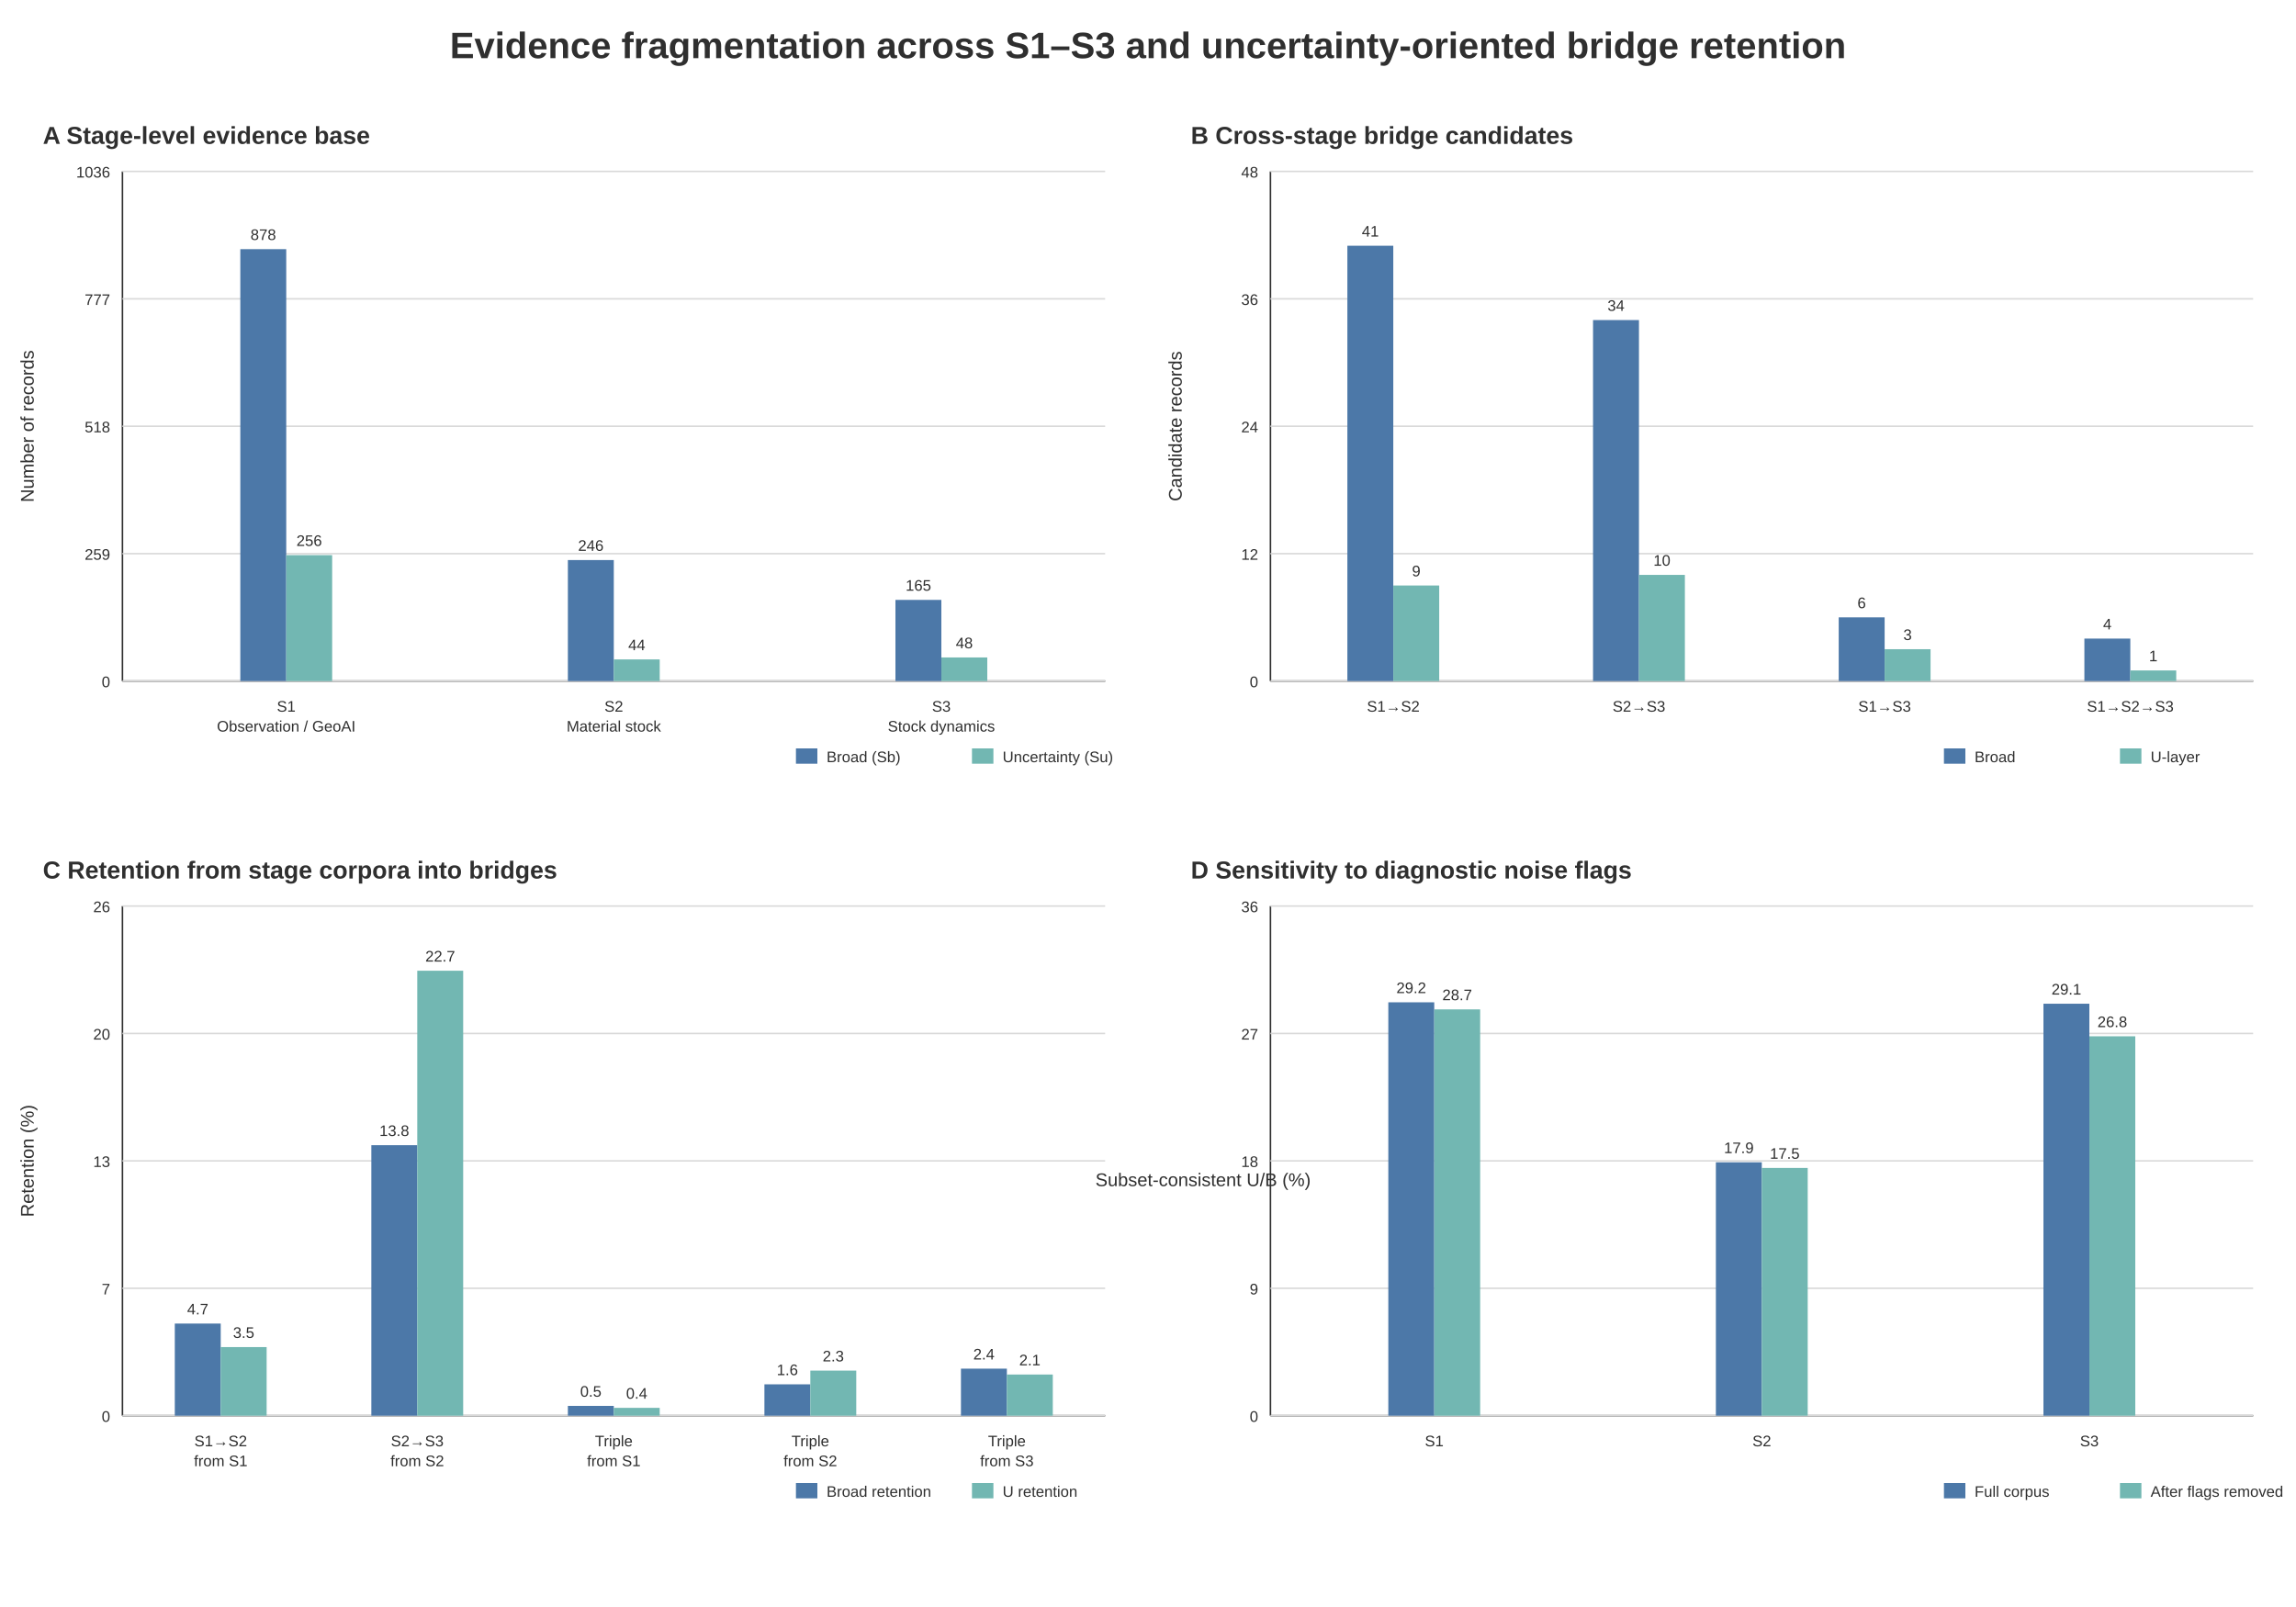
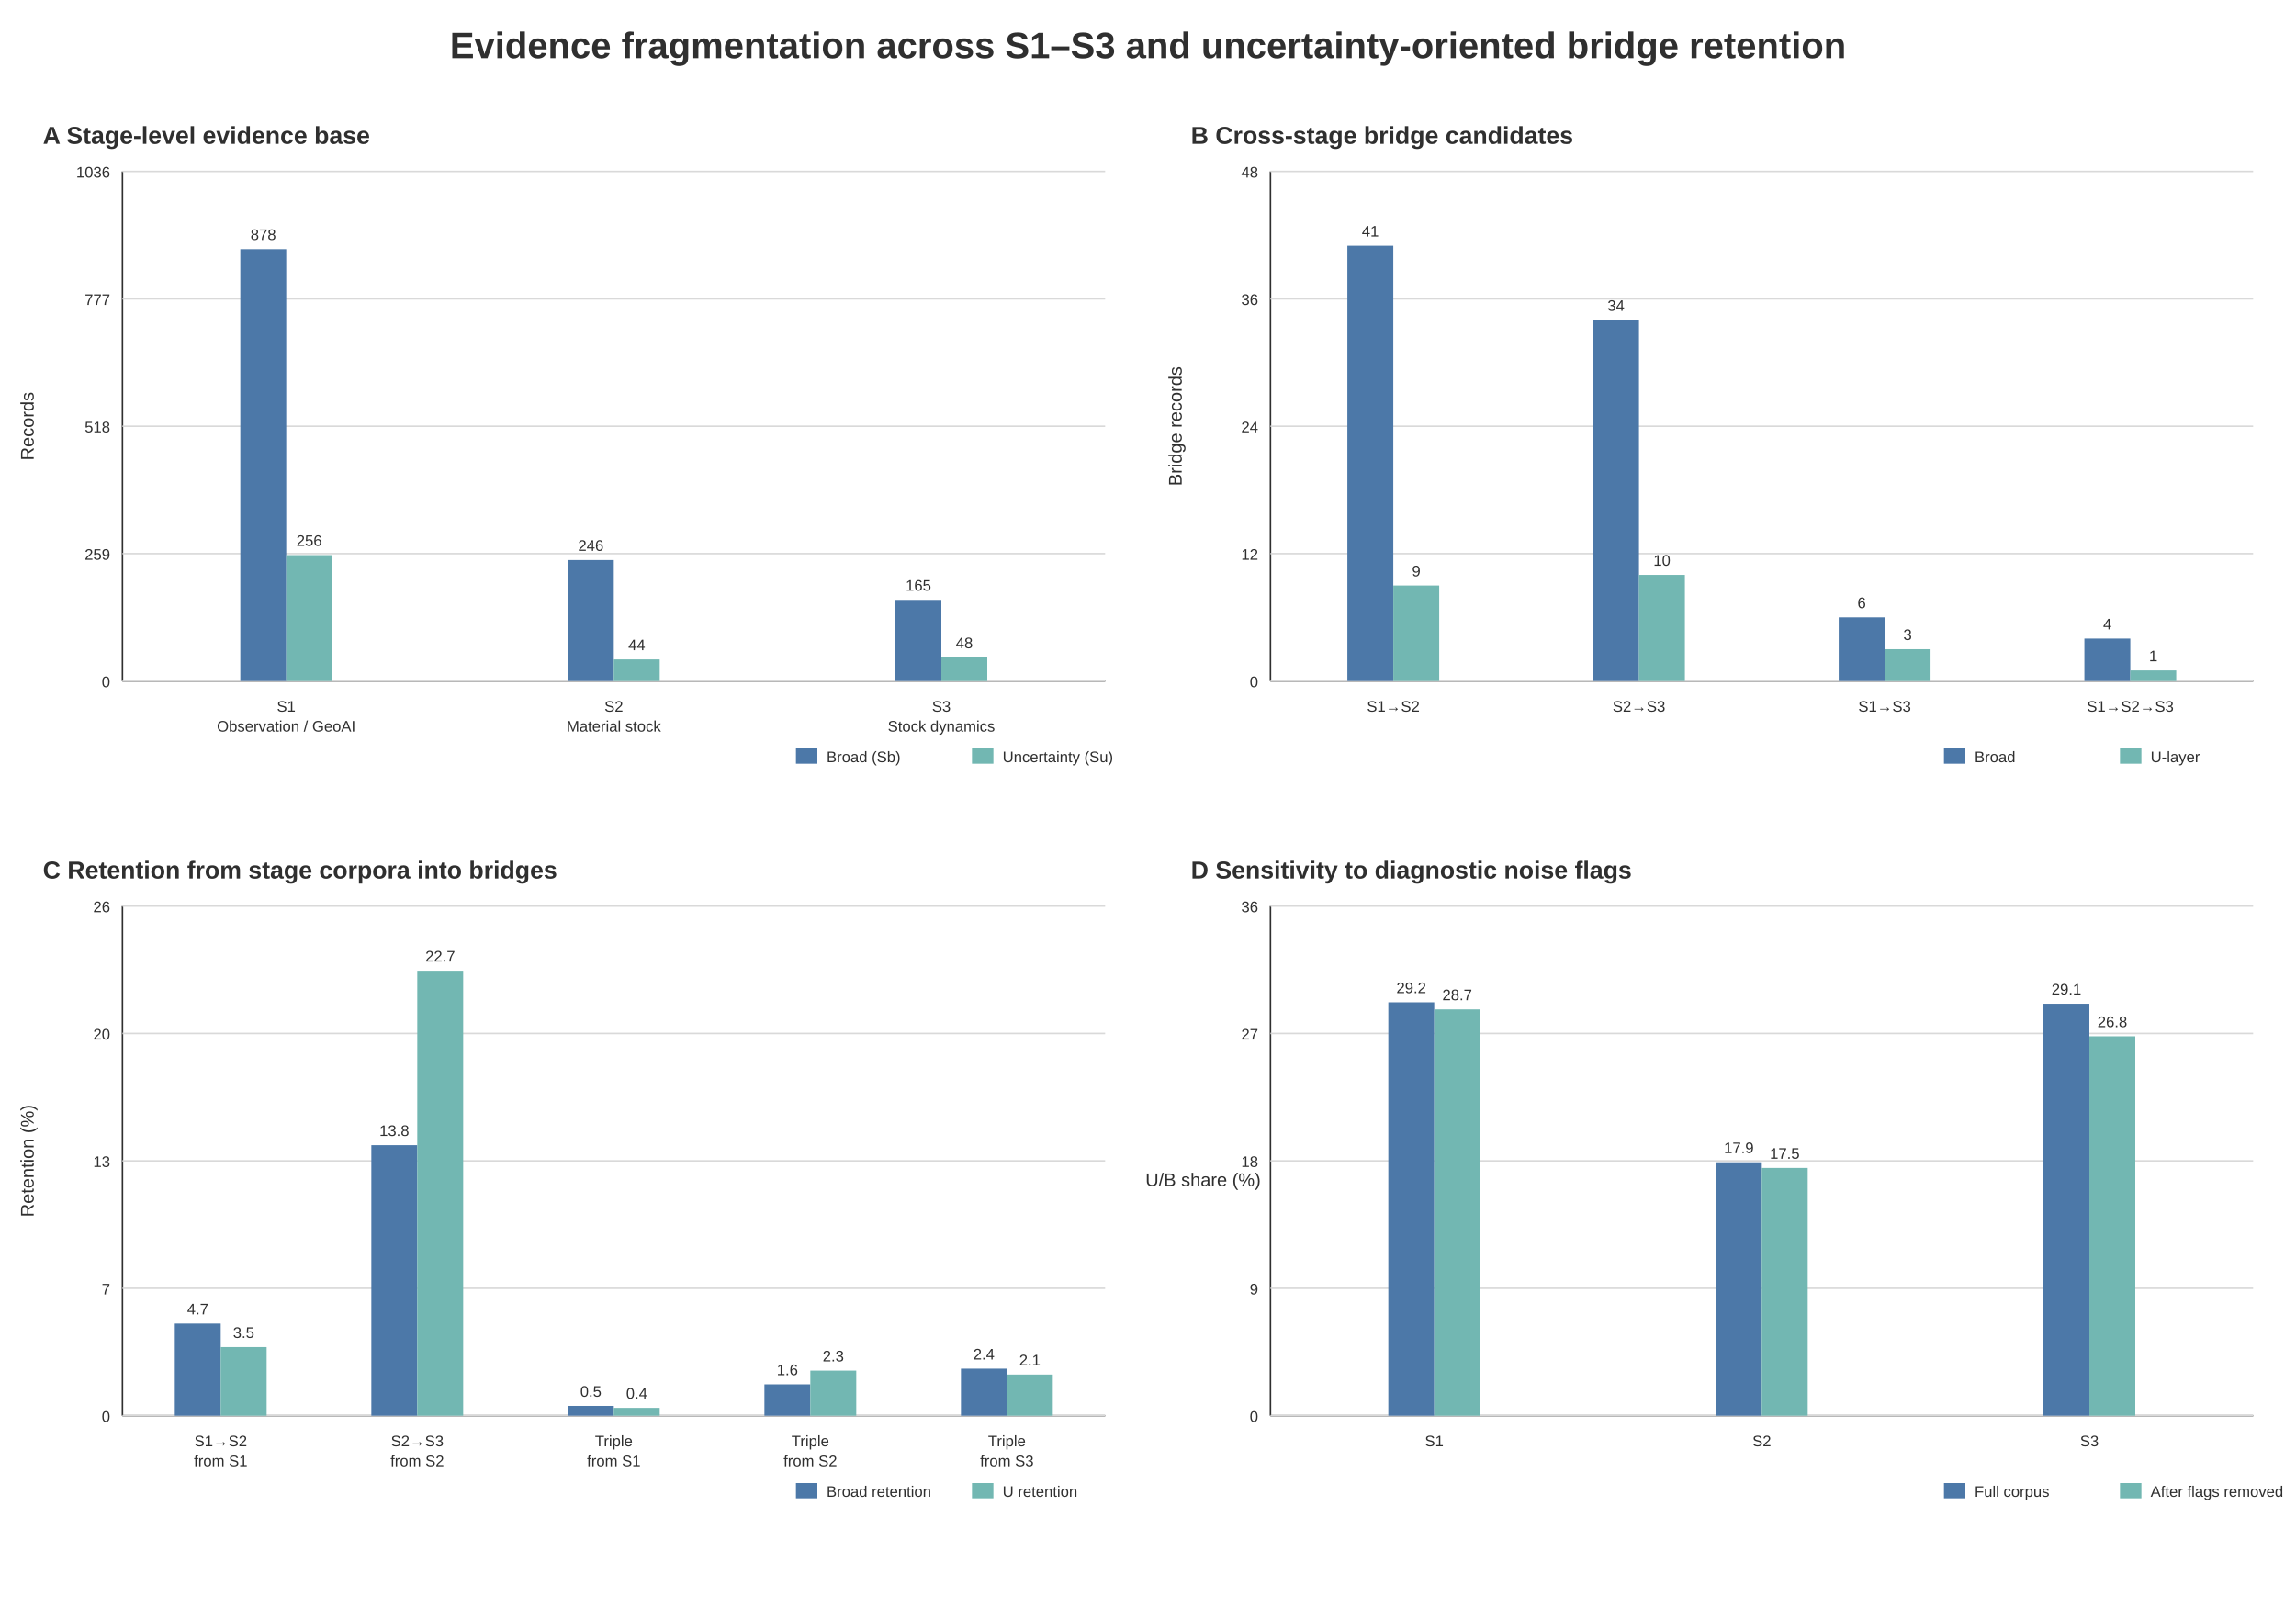
<svg xmlns="http://www.w3.org/2000/svg" width="1500" height="1050" viewBox="0 0 1500 1050">
  <rect width="100%" height="100%" fill="white" />
  <text x="750" y="38" font-family="Arial,Helvetica,sans-serif" font-size="24" text-anchor="middle" font-weight="bold" fill="#2F2F2F">Evidence fragmentation across S1–S3 and uncertainty-oriented bridge retention</text>
  <g>
    <text x="28" y="94" font-family="Arial,Helvetica,sans-serif" font-size="16" text-anchor="start" font-weight="bold" fill="#2F2F2F">A  Stage-level evidence base</text>
-     <text x="22" y="278.5" font-family="Arial,Helvetica,sans-serif" font-size="12" text-anchor="middle" fill="#2F2F2F" transform="rotate(-90 22 278.5)">Number of records</text>
+     <text x="22" y="278.5" font-family="Arial,Helvetica,sans-serif" font-size="12" text-anchor="middle" fill="#2F2F2F" transform="rotate(-90 22 278.5)">Records</text>
    <line x1="80" y1="445" x2="722" y2="445" stroke="#2F2F2F" stroke-width="1" />
    <line x1="80" y1="112" x2="80" y2="445" stroke="#2F2F2F" stroke-width="1" />
    <line x1="80" y1="445" x2="722" y2="445" stroke="#D9D9D9" stroke-width="1" />
    <text x="72" y="449" font-family="Arial,Helvetica,sans-serif" font-size="10" text-anchor="end" font-weight="normal" fill="#2F2F2F">0</text>
    <line x1="80" y1="361.75" x2="722" y2="361.75" stroke="#D9D9D9" stroke-width="1" />
    <text x="72" y="365.75" font-family="Arial,Helvetica,sans-serif" font-size="10" text-anchor="end" font-weight="normal" fill="#2F2F2F">259</text>
    <line x1="80" y1="278.5" x2="722" y2="278.5" stroke="#D9D9D9" stroke-width="1" />
    <text x="72" y="282.5" font-family="Arial,Helvetica,sans-serif" font-size="10" text-anchor="end" font-weight="normal" fill="#2F2F2F">518</text>
    <line x1="80" y1="195.25" x2="722" y2="195.25" stroke="#D9D9D9" stroke-width="1" />
    <text x="72" y="199.25" font-family="Arial,Helvetica,sans-serif" font-size="10" text-anchor="end" font-weight="normal" fill="#2F2F2F">777</text>
    <line x1="80" y1="112" x2="722" y2="112" stroke="#D9D9D9" stroke-width="1" />
    <text x="72" y="116" font-family="Arial,Helvetica,sans-serif" font-size="10" text-anchor="end" font-weight="normal" fill="#2F2F2F">1036</text>
    <rect x="157" y="162.797" width="30" height="282.203" fill="#4C78A8" />
    <text x="172" y="156.797" font-family="Arial,Helvetica,sans-serif" font-size="10" text-anchor="middle" font-weight="normal" fill="#2F2F2F">878</text>
    <rect x="187" y="362.717" width="30" height="82.283" fill="#72B7B2" />
    <text x="202" y="356.717" font-family="Arial,Helvetica,sans-serif" font-size="10" text-anchor="middle" font-weight="normal" fill="#2F2F2F">256</text>
    <text x="187" y="465" font-family="Arial,Helvetica,sans-serif" font-size="10" text-anchor="middle" font-weight="normal" fill="#2F2F2F">S1</text>
    <text x="187" y="478" font-family="Arial,Helvetica,sans-serif" font-size="10" text-anchor="middle" font-weight="normal" fill="#2F2F2F">Observation / GeoAI</text>
    <rect x="371" y="365.932" width="30" height="79.068" fill="#4C78A8" />
    <text x="386" y="359.932" font-family="Arial,Helvetica,sans-serif" font-size="10" text-anchor="middle" font-weight="normal" fill="#2F2F2F">246</text>
    <rect x="401" y="430.858" width="30" height="14.142" fill="#72B7B2" />
    <text x="416" y="424.858" font-family="Arial,Helvetica,sans-serif" font-size="10" text-anchor="middle" font-weight="normal" fill="#2F2F2F">44</text>
    <text x="401" y="465" font-family="Arial,Helvetica,sans-serif" font-size="10" text-anchor="middle" font-weight="normal" fill="#2F2F2F">S2</text>
    <text x="401" y="478" font-family="Arial,Helvetica,sans-serif" font-size="10" text-anchor="middle" font-weight="normal" fill="#2F2F2F">Material stock</text>
    <rect x="585" y="391.966" width="30" height="53.034" fill="#4C78A8" />
    <text x="600" y="385.966" font-family="Arial,Helvetica,sans-serif" font-size="10" text-anchor="middle" font-weight="normal" fill="#2F2F2F">165</text>
    <rect x="615" y="429.572" width="30" height="15.428" fill="#72B7B2" />
    <text x="630" y="423.572" font-family="Arial,Helvetica,sans-serif" font-size="10" text-anchor="middle" font-weight="normal" fill="#2F2F2F">48</text>
    <text x="615" y="465" font-family="Arial,Helvetica,sans-serif" font-size="10" text-anchor="middle" font-weight="normal" fill="#2F2F2F">S3</text>
    <text x="615" y="478" font-family="Arial,Helvetica,sans-serif" font-size="10" text-anchor="middle" font-weight="normal" fill="#2F2F2F">Stock dynamics</text>
    <rect x="520" y="489" width="14" height="10" fill="#4C78A8" />
    <text x="540" y="498" font-family="Arial,Helvetica,sans-serif" font-size="10" text-anchor="start" font-weight="normal" fill="#2F2F2F">Broad (Sb)</text>
    <rect x="635" y="489" width="14" height="10" fill="#72B7B2" />
    <text x="655" y="498" font-family="Arial,Helvetica,sans-serif" font-size="10" text-anchor="start" font-weight="normal" fill="#2F2F2F">Uncertainty (Su)</text>
  </g>
  <g>
    <text x="778" y="94" font-family="Arial,Helvetica,sans-serif" font-size="16" text-anchor="start" font-weight="bold" fill="#2F2F2F">B  Cross-stage bridge candidates</text>
-     <text x="772" y="278.5" font-family="Arial,Helvetica,sans-serif" font-size="12" text-anchor="middle" fill="#2F2F2F" transform="rotate(-90 772 278.5)">Candidate records</text>
+     <text x="772" y="278.5" font-family="Arial,Helvetica,sans-serif" font-size="12" text-anchor="middle" fill="#2F2F2F" transform="rotate(-90 772 278.5)">Bridge records</text>
    <line x1="830" y1="445" x2="1472" y2="445" stroke="#2F2F2F" stroke-width="1" />
    <line x1="830" y1="112" x2="830" y2="445" stroke="#2F2F2F" stroke-width="1" />
    <line x1="830" y1="445" x2="1472" y2="445" stroke="#D9D9D9" stroke-width="1" />
    <text x="822" y="449" font-family="Arial,Helvetica,sans-serif" font-size="10" text-anchor="end" font-weight="normal" fill="#2F2F2F">0</text>
    <line x1="830" y1="361.75" x2="1472" y2="361.75" stroke="#D9D9D9" stroke-width="1" />
    <text x="822" y="365.75" font-family="Arial,Helvetica,sans-serif" font-size="10" text-anchor="end" font-weight="normal" fill="#2F2F2F">12</text>
    <line x1="830" y1="278.5" x2="1472" y2="278.5" stroke="#D9D9D9" stroke-width="1" />
    <text x="822" y="282.5" font-family="Arial,Helvetica,sans-serif" font-size="10" text-anchor="end" font-weight="normal" fill="#2F2F2F">24</text>
    <line x1="830" y1="195.25" x2="1472" y2="195.25" stroke="#D9D9D9" stroke-width="1" />
    <text x="822" y="199.25" font-family="Arial,Helvetica,sans-serif" font-size="10" text-anchor="end" font-weight="normal" fill="#2F2F2F">36</text>
    <line x1="830" y1="112" x2="1472" y2="112" stroke="#D9D9D9" stroke-width="1" />
    <text x="822" y="116" font-family="Arial,Helvetica,sans-serif" font-size="10" text-anchor="end" font-weight="normal" fill="#2F2F2F">48</text>
    <rect x="880.25" y="160.562" width="30" height="284.438" fill="#4C78A8" />
    <text x="895.25" y="154.562" font-family="Arial,Helvetica,sans-serif" font-size="10" text-anchor="middle" font-weight="normal" fill="#2F2F2F">41</text>
    <rect x="910.25" y="382.562" width="30" height="62.438" fill="#72B7B2" />
    <text x="925.25" y="376.562" font-family="Arial,Helvetica,sans-serif" font-size="10" text-anchor="middle" font-weight="normal" fill="#2F2F2F">9</text>
    <text x="910.25" y="465" font-family="Arial,Helvetica,sans-serif" font-size="10" text-anchor="middle" font-weight="normal" fill="#2F2F2F">S1→S2</text>
    <rect x="1040.75" y="209.125" width="30" height="235.875" fill="#4C78A8" />
    <text x="1055.75" y="203.125" font-family="Arial,Helvetica,sans-serif" font-size="10" text-anchor="middle" font-weight="normal" fill="#2F2F2F">34</text>
    <rect x="1070.75" y="375.625" width="30" height="69.375" fill="#72B7B2" />
    <text x="1085.75" y="369.625" font-family="Arial,Helvetica,sans-serif" font-size="10" text-anchor="middle" font-weight="normal" fill="#2F2F2F">10</text>
    <text x="1070.75" y="465" font-family="Arial,Helvetica,sans-serif" font-size="10" text-anchor="middle" font-weight="normal" fill="#2F2F2F">S2→S3</text>
    <rect x="1201.25" y="403.375" width="30" height="41.625" fill="#4C78A8" />
    <text x="1216.25" y="397.375" font-family="Arial,Helvetica,sans-serif" font-size="10" text-anchor="middle" font-weight="normal" fill="#2F2F2F">6</text>
    <rect x="1231.25" y="424.188" width="30" height="20.812" fill="#72B7B2" />
    <text x="1246.25" y="418.188" font-family="Arial,Helvetica,sans-serif" font-size="10" text-anchor="middle" font-weight="normal" fill="#2F2F2F">3</text>
    <text x="1231.25" y="465" font-family="Arial,Helvetica,sans-serif" font-size="10" text-anchor="middle" font-weight="normal" fill="#2F2F2F">S1→S3</text>
    <rect x="1361.75" y="417.25" width="30" height="27.75" fill="#4C78A8" />
    <text x="1376.75" y="411.25" font-family="Arial,Helvetica,sans-serif" font-size="10" text-anchor="middle" font-weight="normal" fill="#2F2F2F">4</text>
    <rect x="1391.75" y="438.062" width="30" height="6.938" fill="#72B7B2" />
    <text x="1406.75" y="432.062" font-family="Arial,Helvetica,sans-serif" font-size="10" text-anchor="middle" font-weight="normal" fill="#2F2F2F">1</text>
    <text x="1391.75" y="465" font-family="Arial,Helvetica,sans-serif" font-size="10" text-anchor="middle" font-weight="normal" fill="#2F2F2F">S1→S2→S3</text>
    <rect x="1270" y="489" width="14" height="10" fill="#4C78A8" />
    <text x="1290" y="498" font-family="Arial,Helvetica,sans-serif" font-size="10" text-anchor="start" font-weight="normal" fill="#2F2F2F">Broad</text>
    <rect x="1385" y="489" width="14" height="10" fill="#72B7B2" />
    <text x="1405" y="498" font-family="Arial,Helvetica,sans-serif" font-size="10" text-anchor="start" font-weight="normal" fill="#2F2F2F">U-layer</text>
  </g>
  <g>
    <text x="28" y="574" font-family="Arial,Helvetica,sans-serif" font-size="16" text-anchor="start" font-weight="bold" fill="#2F2F2F">C  Retention from stage corpora into bridges</text>
    <text x="22" y="758.5" font-family="Arial,Helvetica,sans-serif" font-size="12" text-anchor="middle" fill="#2F2F2F" transform="rotate(-90 22 758.5)">Retention (%)</text>
    <line x1="80" y1="925" x2="722" y2="925" stroke="#2F2F2F" stroke-width="1" />
    <line x1="80" y1="592" x2="80" y2="925" stroke="#2F2F2F" stroke-width="1" />
    <line x1="80" y1="925" x2="722" y2="925" stroke="#D9D9D9" stroke-width="1" />
    <text x="72" y="929" font-family="Arial,Helvetica,sans-serif" font-size="10" text-anchor="end" font-weight="normal" fill="#2F2F2F">0</text>
    <line x1="80" y1="841.75" x2="722" y2="841.75" stroke="#D9D9D9" stroke-width="1" />
    <text x="72" y="845.75" font-family="Arial,Helvetica,sans-serif" font-size="10" text-anchor="end" font-weight="normal" fill="#2F2F2F">7</text>
    <line x1="80" y1="758.5" x2="722" y2="758.5" stroke="#D9D9D9" stroke-width="1" />
    <text x="72" y="762.5" font-family="Arial,Helvetica,sans-serif" font-size="10" text-anchor="end" font-weight="normal" fill="#2F2F2F">13</text>
    <line x1="80" y1="675.25" x2="722" y2="675.25" stroke="#D9D9D9" stroke-width="1" />
    <text x="72" y="679.25" font-family="Arial,Helvetica,sans-serif" font-size="10" text-anchor="end" font-weight="normal" fill="#2F2F2F">20</text>
    <line x1="80" y1="592" x2="722" y2="592" stroke="#D9D9D9" stroke-width="1" />
    <text x="72" y="596" font-family="Arial,Helvetica,sans-serif" font-size="10" text-anchor="end" font-weight="normal" fill="#2F2F2F">26</text>
    <rect x="114.2" y="864.804" width="30" height="60.196" fill="#4C78A8" />
    <text x="129.2" y="858.804" font-family="Arial,Helvetica,sans-serif" font-size="10" text-anchor="middle" font-weight="normal" fill="#2F2F2F">4.7</text>
    <rect x="144.2" y="880.173" width="30" height="44.827" fill="#72B7B2" />
    <text x="159.2" y="874.173" font-family="Arial,Helvetica,sans-serif" font-size="10" text-anchor="middle" font-weight="normal" fill="#2F2F2F">3.5</text>
    <text x="144.2" y="945" font-family="Arial,Helvetica,sans-serif" font-size="10" text-anchor="middle" font-weight="normal" fill="#2F2F2F">S1→S2</text>
    <text x="144.2" y="958" font-family="Arial,Helvetica,sans-serif" font-size="10" text-anchor="middle" font-weight="normal" fill="#2F2F2F">from S1</text>
    <rect x="242.6" y="748.254" width="30" height="176.746" fill="#4C78A8" />
    <text x="257.6" y="742.254" font-family="Arial,Helvetica,sans-serif" font-size="10" text-anchor="middle" font-weight="normal" fill="#2F2F2F">13.8</text>
    <rect x="272.6" y="634.265" width="30" height="290.735" fill="#72B7B2" />
    <text x="287.6" y="628.265" font-family="Arial,Helvetica,sans-serif" font-size="10" text-anchor="middle" font-weight="normal" fill="#2F2F2F">22.7</text>
    <text x="272.6" y="945" font-family="Arial,Helvetica,sans-serif" font-size="10" text-anchor="middle" font-weight="normal" fill="#2F2F2F">S2→S3</text>
    <text x="272.6" y="958" font-family="Arial,Helvetica,sans-serif" font-size="10" text-anchor="middle" font-weight="normal" fill="#2F2F2F">from S2</text>
    <rect x="371" y="918.596" width="30" height="6.404" fill="#4C78A8" />
    <text x="386" y="912.596" font-family="Arial,Helvetica,sans-serif" font-size="10" text-anchor="middle" font-weight="normal" fill="#2F2F2F">0.5</text>
    <rect x="401" y="919.877" width="30" height="5.123" fill="#72B7B2" />
    <text x="416" y="913.877" font-family="Arial,Helvetica,sans-serif" font-size="10" text-anchor="middle" font-weight="normal" fill="#2F2F2F">0.4</text>
    <text x="401" y="945" font-family="Arial,Helvetica,sans-serif" font-size="10" text-anchor="middle" font-weight="normal" fill="#2F2F2F">Triple</text>
    <text x="401" y="958" font-family="Arial,Helvetica,sans-serif" font-size="10" text-anchor="middle" font-weight="normal" fill="#2F2F2F">from S1</text>
    <rect x="499.4" y="904.508" width="30" height="20.492" fill="#4C78A8" />
    <text x="514.4" y="898.508" font-family="Arial,Helvetica,sans-serif" font-size="10" text-anchor="middle" font-weight="normal" fill="#2F2F2F">1.6</text>
    <rect x="529.4" y="895.542" width="30" height="29.458" fill="#72B7B2" />
    <text x="544.4" y="889.542" font-family="Arial,Helvetica,sans-serif" font-size="10" text-anchor="middle" font-weight="normal" fill="#2F2F2F">2.3</text>
    <text x="529.4" y="945" font-family="Arial,Helvetica,sans-serif" font-size="10" text-anchor="middle" font-weight="normal" fill="#2F2F2F">Triple</text>
    <text x="529.4" y="958" font-family="Arial,Helvetica,sans-serif" font-size="10" text-anchor="middle" font-weight="normal" fill="#2F2F2F">from S2</text>
    <rect x="627.8" y="894.262" width="30" height="30.738" fill="#4C78A8" />
    <text x="642.8" y="888.262" font-family="Arial,Helvetica,sans-serif" font-size="10" text-anchor="middle" font-weight="normal" fill="#2F2F2F">2.4</text>
    <rect x="657.8" y="898.104" width="30" height="26.896" fill="#72B7B2" />
    <text x="672.8" y="892.104" font-family="Arial,Helvetica,sans-serif" font-size="10" text-anchor="middle" font-weight="normal" fill="#2F2F2F">2.1</text>
    <text x="657.8" y="945" font-family="Arial,Helvetica,sans-serif" font-size="10" text-anchor="middle" font-weight="normal" fill="#2F2F2F">Triple</text>
    <text x="657.8" y="958" font-family="Arial,Helvetica,sans-serif" font-size="10" text-anchor="middle" font-weight="normal" fill="#2F2F2F">from S3</text>
    <rect x="520" y="969" width="14" height="10" fill="#4C78A8" />
    <text x="540" y="978" font-family="Arial,Helvetica,sans-serif" font-size="10" text-anchor="start" font-weight="normal" fill="#2F2F2F">Broad retention</text>
    <rect x="635" y="969" width="14" height="10" fill="#72B7B2" />
    <text x="655" y="978" font-family="Arial,Helvetica,sans-serif" font-size="10" text-anchor="start" font-weight="normal" fill="#2F2F2F">U retention</text>
  </g>
  <g>
    <text x="778" y="574" font-family="Arial,Helvetica,sans-serif" font-size="16" text-anchor="start" font-weight="bold" fill="#2F2F2F">D  Sensitivity to diagnostic noise flags</text>
-     <text x="786" y="775" font-family="Arial,Helvetica,sans-serif" font-size="12" text-anchor="middle" font-weight="normal" fill="#2F2F2F">Subset-consistent U/B (%)</text>
+     <text x="786" y="775" font-family="Arial,Helvetica,sans-serif" font-size="12" text-anchor="middle" font-weight="normal" fill="#2F2F2F">U/B share (%)</text>
    <line x1="830" y1="925" x2="1472" y2="925" stroke="#2F2F2F" stroke-width="1" />
    <line x1="830" y1="592" x2="830" y2="925" stroke="#2F2F2F" stroke-width="1" />
    <line x1="830" y1="925" x2="1472" y2="925" stroke="#D9D9D9" stroke-width="1" />
    <text x="822" y="929" font-family="Arial,Helvetica,sans-serif" font-size="10" text-anchor="end" font-weight="normal" fill="#2F2F2F">0</text>
    <line x1="830" y1="841.75" x2="1472" y2="841.75" stroke="#D9D9D9" stroke-width="1" />
    <text x="822" y="845.75" font-family="Arial,Helvetica,sans-serif" font-size="10" text-anchor="end" font-weight="normal" fill="#2F2F2F">9</text>
    <line x1="830" y1="758.5" x2="1472" y2="758.5" stroke="#D9D9D9" stroke-width="1" />
    <text x="822" y="762.5" font-family="Arial,Helvetica,sans-serif" font-size="10" text-anchor="end" font-weight="normal" fill="#2F2F2F">18</text>
    <line x1="830" y1="675.25" x2="1472" y2="675.25" stroke="#D9D9D9" stroke-width="1" />
    <text x="822" y="679.25" font-family="Arial,Helvetica,sans-serif" font-size="10" text-anchor="end" font-weight="normal" fill="#2F2F2F">27</text>
    <line x1="830" y1="592" x2="1472" y2="592" stroke="#D9D9D9" stroke-width="1" />
    <text x="822" y="596" font-family="Arial,Helvetica,sans-serif" font-size="10" text-anchor="end" font-weight="normal" fill="#2F2F2F">36</text>
    <rect x="907" y="654.9" width="30" height="270.1" fill="#4C78A8" />
    <text x="922" y="648.9" font-family="Arial,Helvetica,sans-serif" font-size="10" text-anchor="middle" font-weight="normal" fill="#2F2F2F">29.2</text>
    <rect x="937" y="659.525" width="30" height="265.475" fill="#72B7B2" />
    <text x="952" y="653.525" font-family="Arial,Helvetica,sans-serif" font-size="10" text-anchor="middle" font-weight="normal" fill="#2F2F2F">28.7</text>
    <text x="937" y="945" font-family="Arial,Helvetica,sans-serif" font-size="10" text-anchor="middle" font-weight="normal" fill="#2F2F2F">S1</text>
    <rect x="1121" y="759.425" width="30" height="165.575" fill="#4C78A8" />
    <text x="1136" y="753.425" font-family="Arial,Helvetica,sans-serif" font-size="10" text-anchor="middle" font-weight="normal" fill="#2F2F2F">17.9</text>
    <rect x="1151" y="763.125" width="30" height="161.875" fill="#72B7B2" />
    <text x="1166" y="757.125" font-family="Arial,Helvetica,sans-serif" font-size="10" text-anchor="middle" font-weight="normal" fill="#2F2F2F">17.5</text>
    <text x="1151" y="945" font-family="Arial,Helvetica,sans-serif" font-size="10" text-anchor="middle" font-weight="normal" fill="#2F2F2F">S2</text>
    <rect x="1335" y="655.825" width="30" height="269.175" fill="#4C78A8" />
    <text x="1350" y="649.825" font-family="Arial,Helvetica,sans-serif" font-size="10" text-anchor="middle" font-weight="normal" fill="#2F2F2F">29.1</text>
    <rect x="1365" y="677.1" width="30" height="247.9" fill="#72B7B2" />
    <text x="1380" y="671.1" font-family="Arial,Helvetica,sans-serif" font-size="10" text-anchor="middle" font-weight="normal" fill="#2F2F2F">26.8</text>
    <text x="1365" y="945" font-family="Arial,Helvetica,sans-serif" font-size="10" text-anchor="middle" font-weight="normal" fill="#2F2F2F">S3</text>
    <rect x="1270" y="969" width="14" height="10" fill="#4C78A8" />
    <text x="1290" y="978" font-family="Arial,Helvetica,sans-serif" font-size="10" text-anchor="start" font-weight="normal" fill="#2F2F2F">Full corpus</text>
    <rect x="1385" y="969" width="14" height="10" fill="#72B7B2" />
    <text x="1405" y="978" font-family="Arial,Helvetica,sans-serif" font-size="10" text-anchor="start" font-weight="normal" fill="#2F2F2F">After flags removed</text>
  </g>
</svg>
